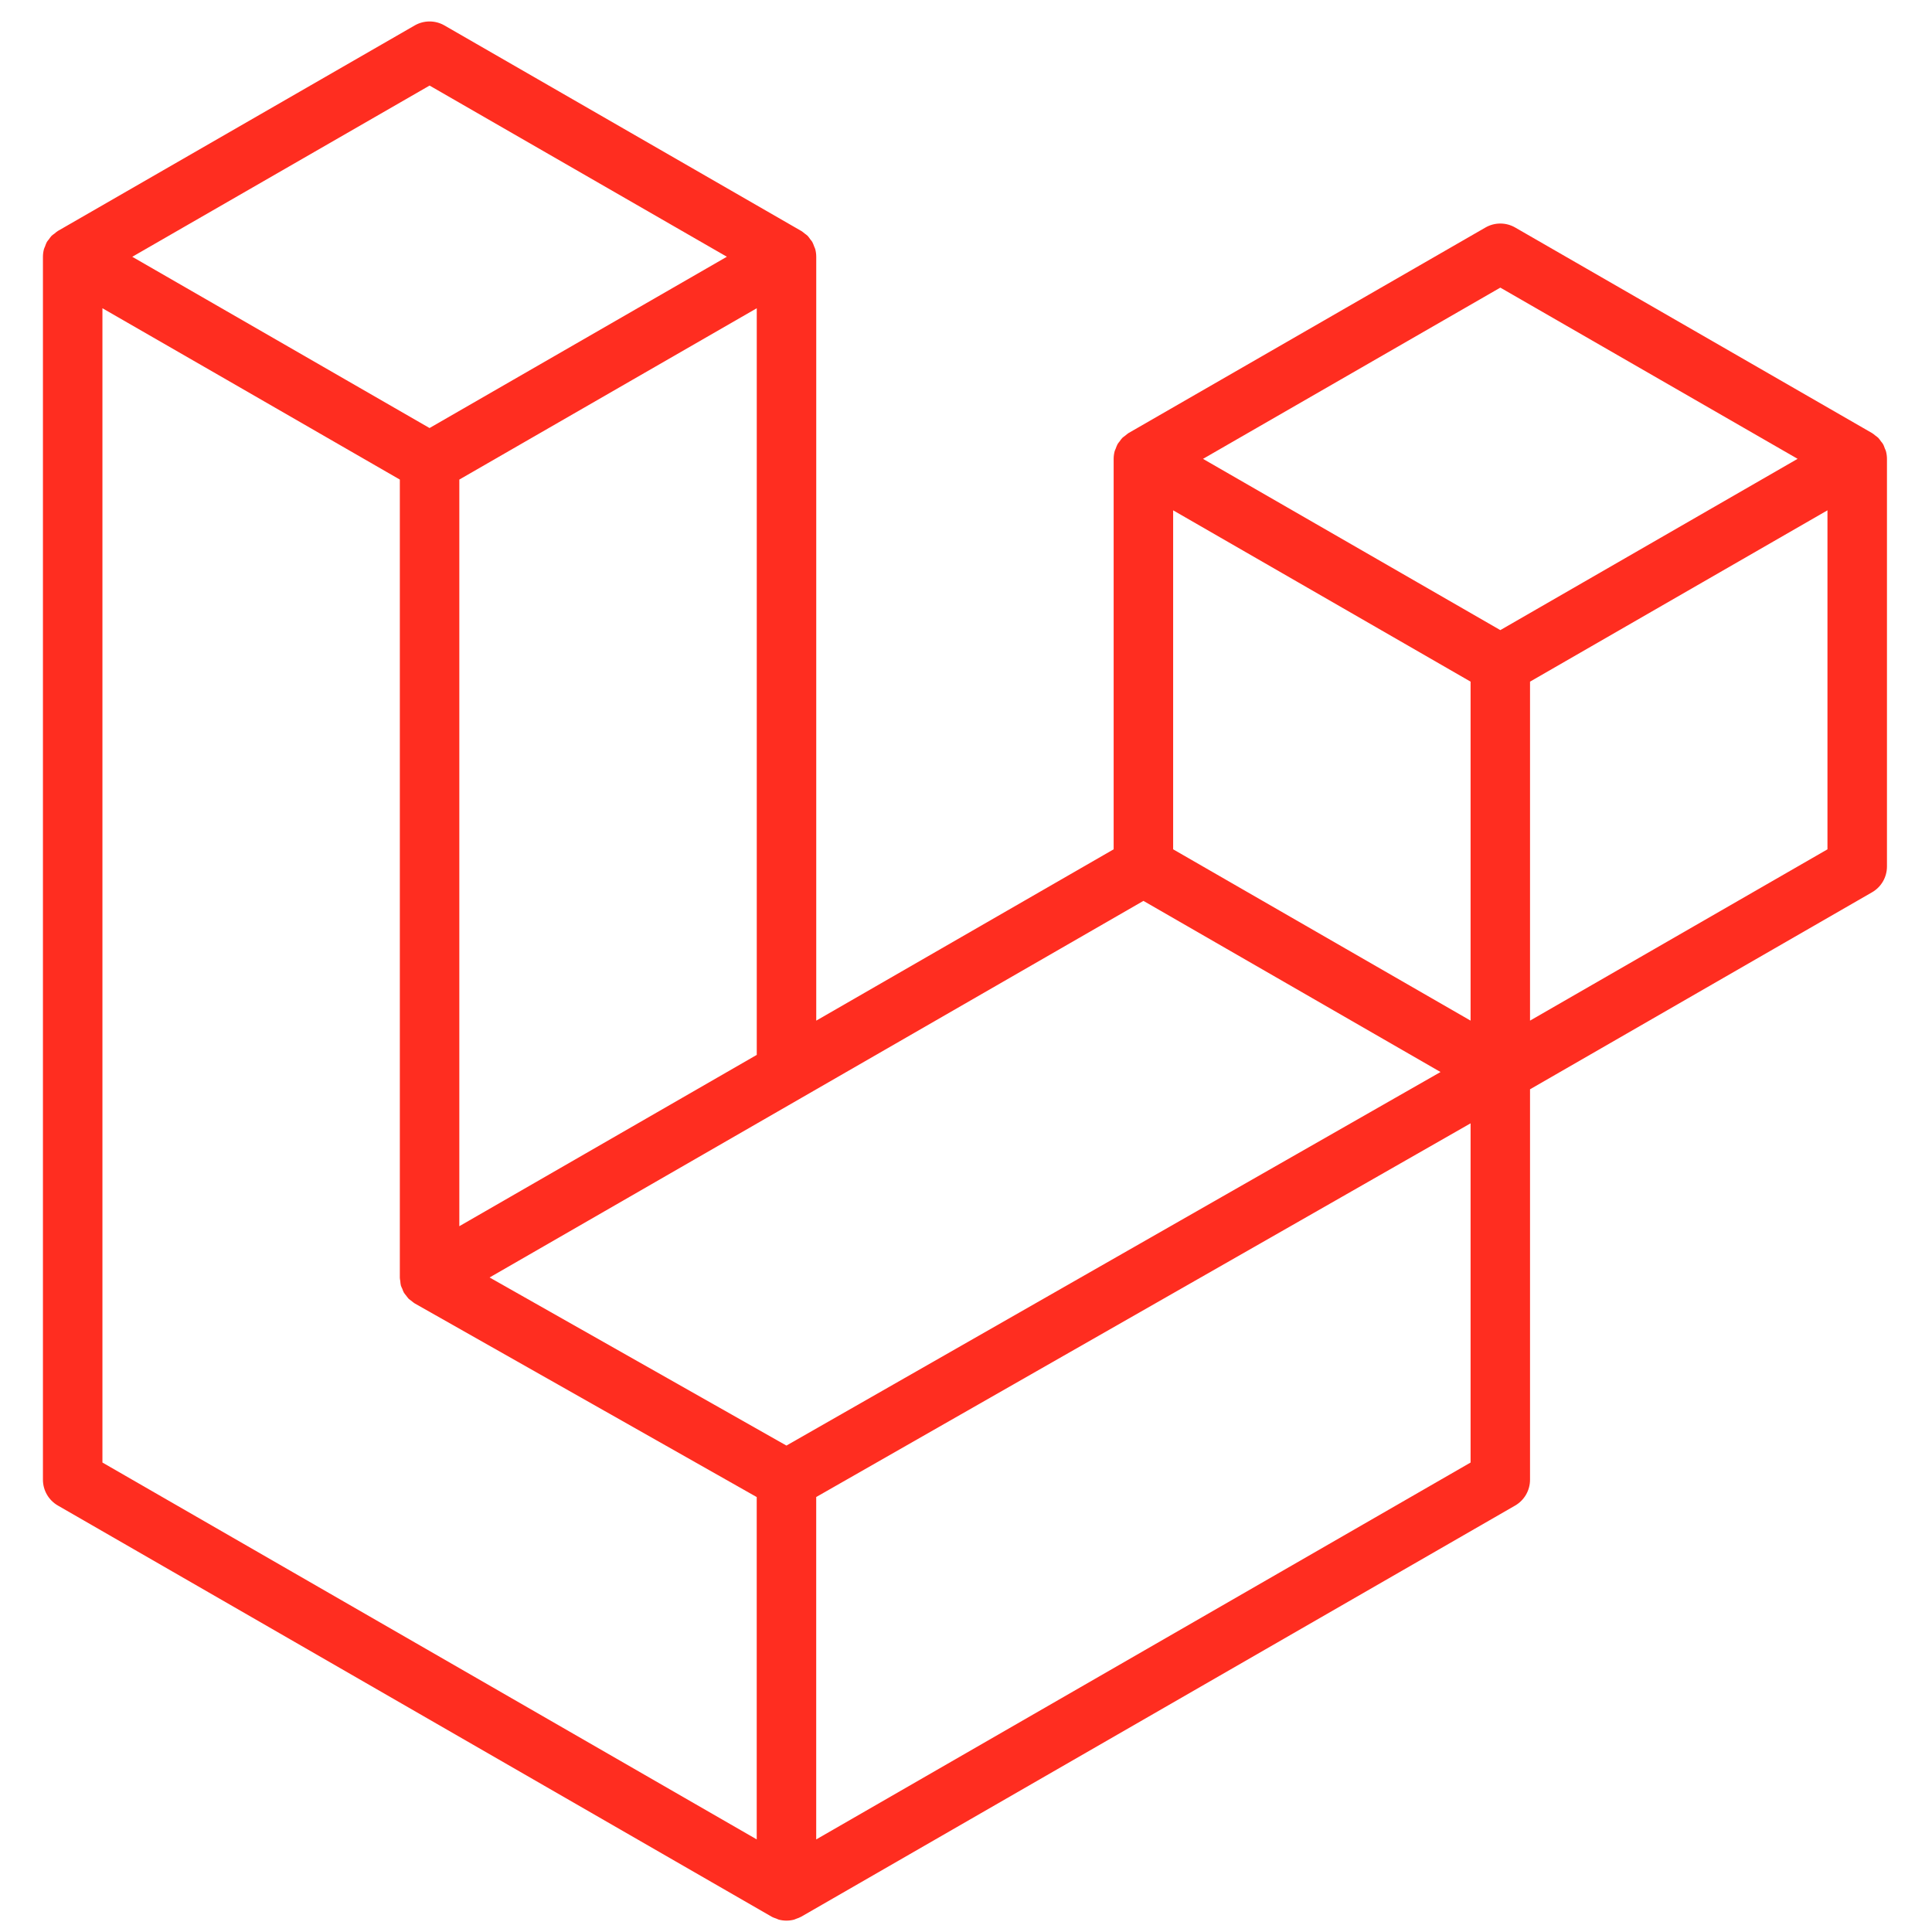
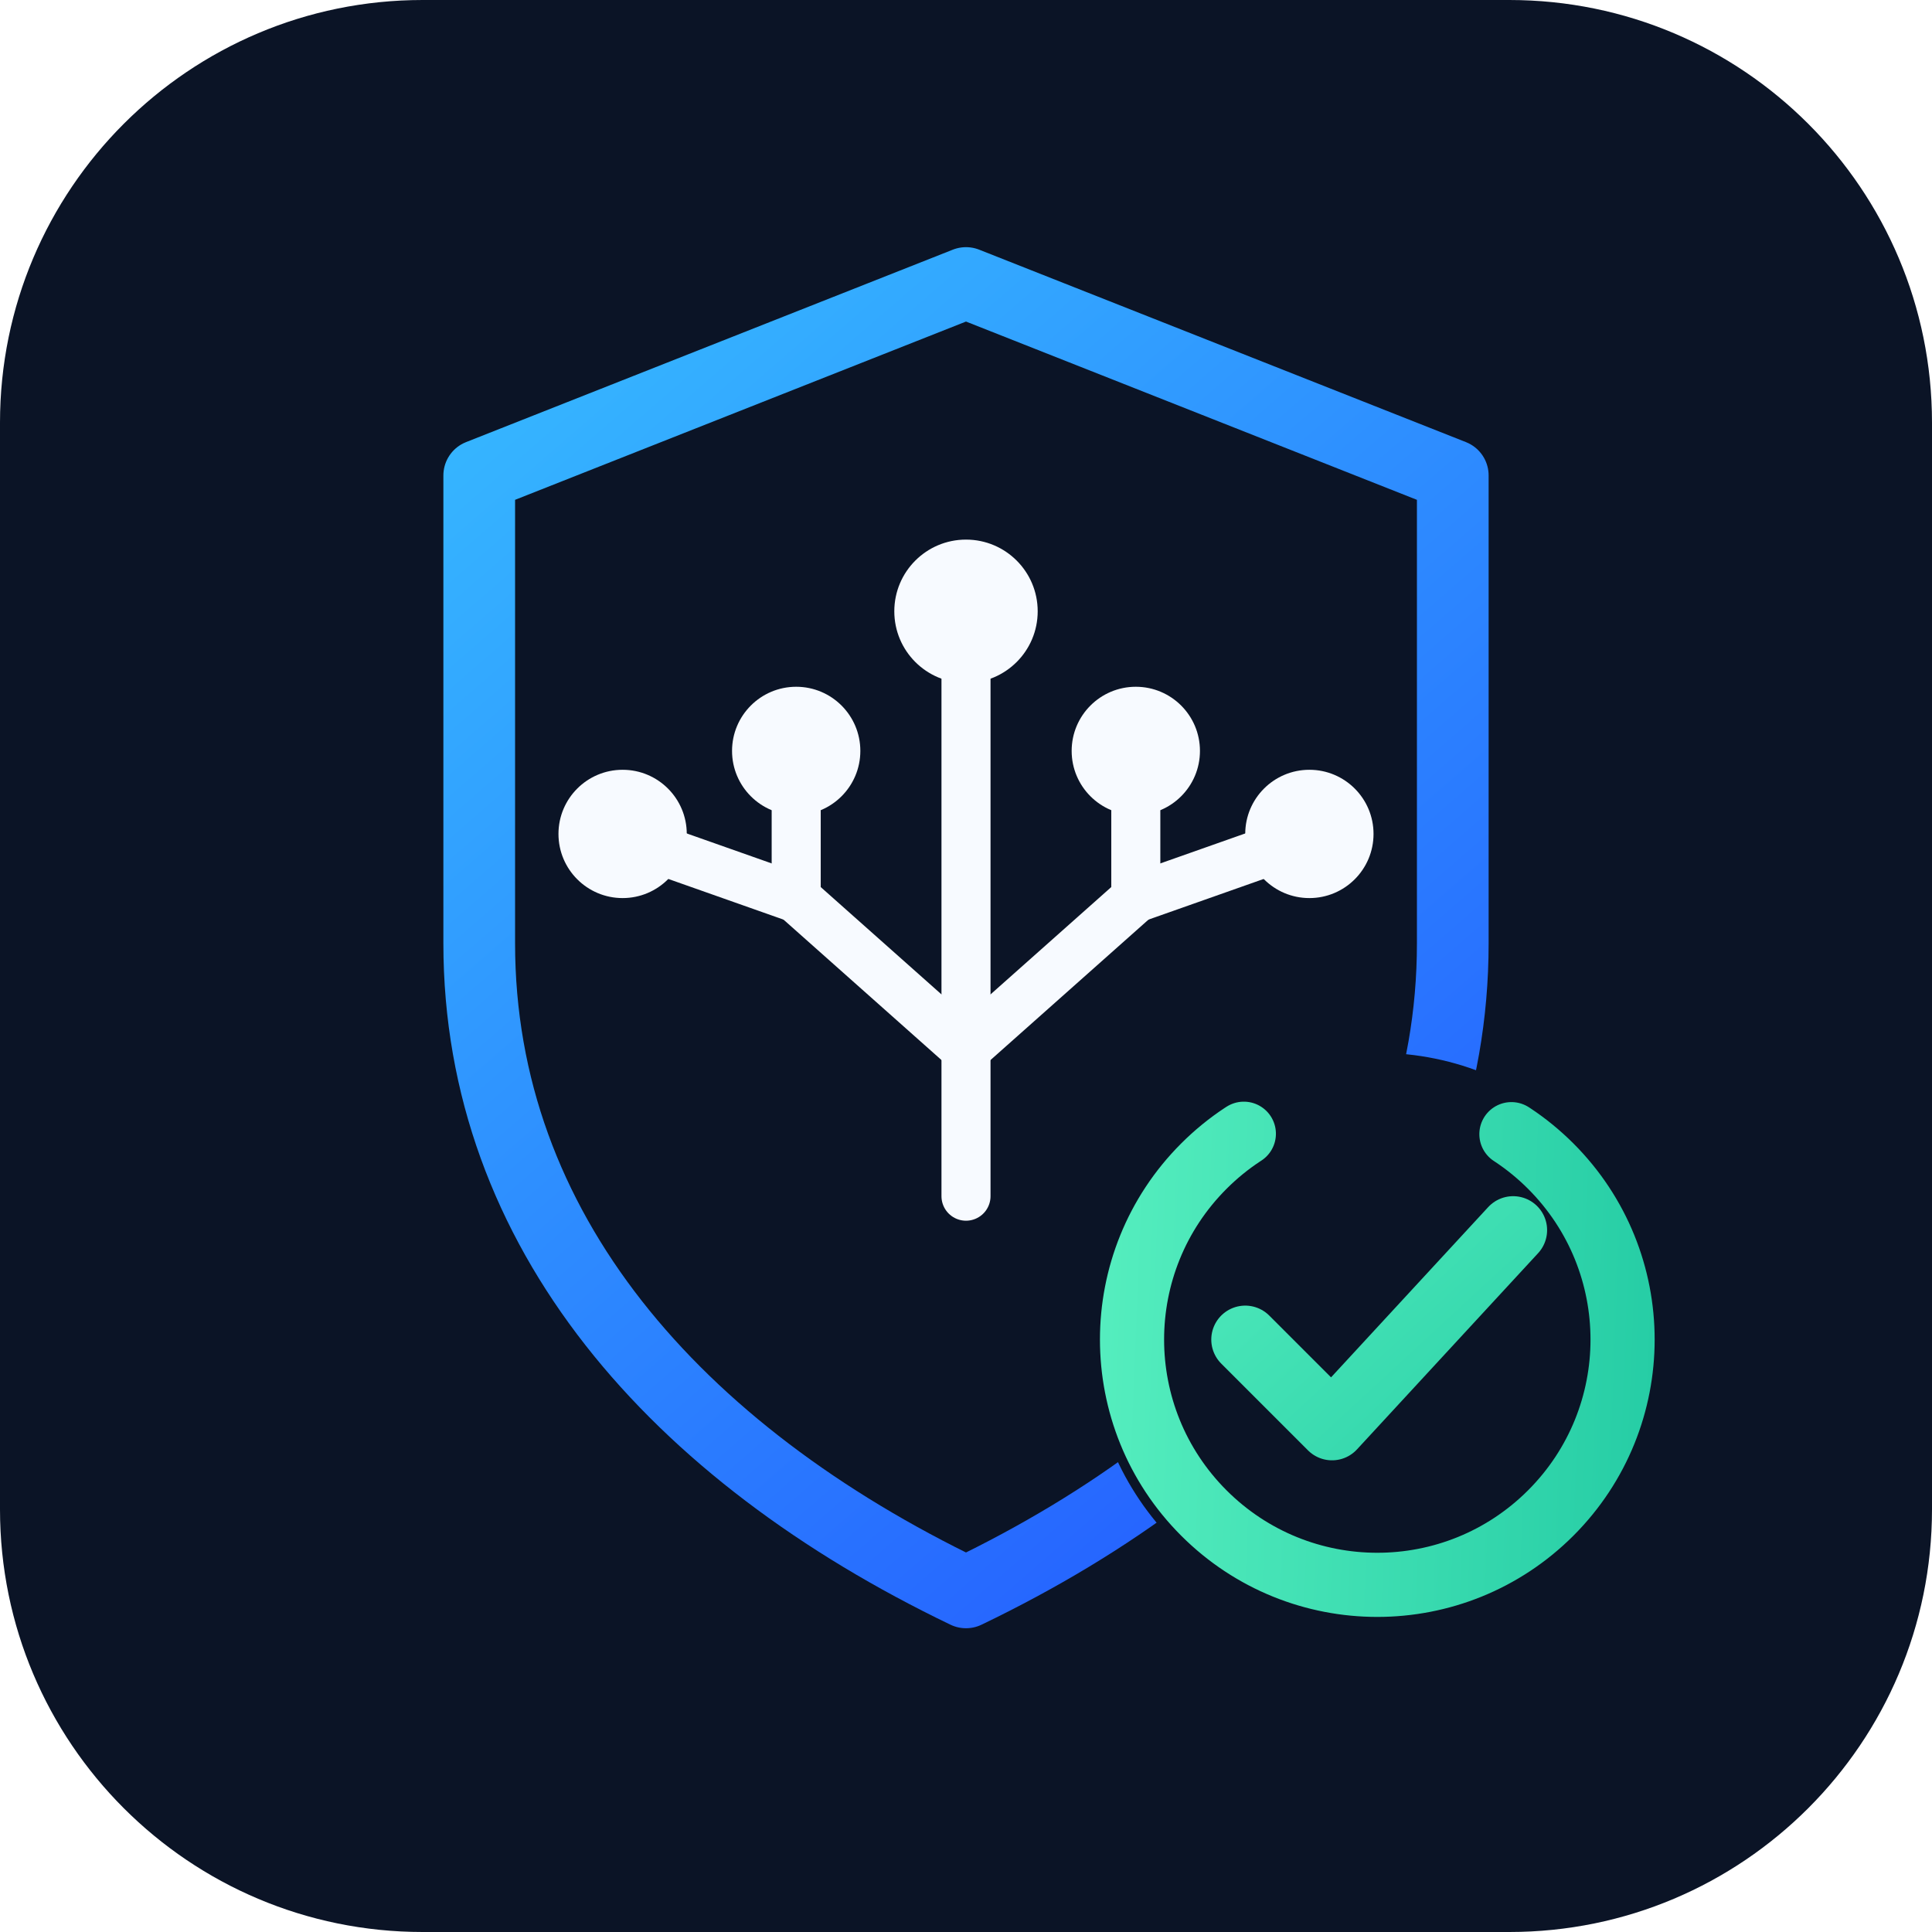
- <svg xmlns="http://www.w3.org/2000/svg" width="166" height="166" viewBox="0 0 166 166" fill="none">
-   <path fill-rule="evenodd" clip-rule="evenodd" d="M162.041 38.759C162.099 38.977 162.129 39.201 162.13 39.426V74.452C162.13 74.902 162.011 75.344 161.786 75.733C161.561 76.122 161.237 76.444 160.847 76.668L131.462 93.594V127.141C131.462 128.054 130.977 128.897 130.186 129.357L68.847 164.683C68.707 164.763 68.554 164.814 68.401 164.868C68.343 164.887 68.289 164.922 68.228 164.938C67.8 165.051 67.349 165.051 66.92 164.938C66.85 164.919 66.786 164.881 66.719 164.855C66.579 164.804 66.432 164.76 66.298 164.683L4.972 129.357C4.583 129.133 4.259 128.81 4.034 128.421C3.808 128.032 3.69 127.591 3.689 127.141L3.689 22.063C3.689 21.834 3.721 21.61 3.779 21.393C3.798 21.32 3.843 21.253 3.868 21.179C3.916 21.045 3.961 20.908 4.031 20.783C4.079 20.7 4.149 20.633 4.206 20.557C4.28 20.454 4.347 20.349 4.433 20.26C4.506 20.186 4.602 20.132 4.685 20.068C4.778 19.992 4.861 19.909 4.966 19.848L35.633 2.185C36.022 1.961 36.462 1.844 36.91 1.844C37.358 1.844 37.798 1.961 38.186 2.185L68.851 19.848H68.857C68.959 19.912 69.045 19.992 69.138 20.065C69.221 20.129 69.313 20.186 69.387 20.257C69.476 20.349 69.54 20.454 69.616 20.557C69.671 20.633 69.744 20.7 69.789 20.783C69.862 20.911 69.904 21.045 69.955 21.179C69.98 21.253 70.025 21.32 70.044 21.396C70.103 21.614 70.133 21.838 70.133 22.063V87.694L95.686 72.974V39.423C95.686 39.2 95.718 38.973 95.775 38.759C95.798 38.683 95.839 38.615 95.865 38.542C95.916 38.408 95.96 38.271 96.031 38.146C96.079 38.063 96.149 37.996 96.203 37.92C96.279 37.818 96.343 37.712 96.433 37.623C96.506 37.549 96.599 37.495 96.681 37.431C96.777 37.355 96.86 37.272 96.962 37.211L127.633 19.548C128.021 19.324 128.461 19.206 128.91 19.206C129.358 19.206 129.798 19.324 130.186 19.548L160.85 37.211C160.959 37.275 161.042 37.355 161.137 37.428C161.217 37.492 161.31 37.549 161.383 37.62C161.473 37.712 161.536 37.818 161.613 37.92C161.67 37.996 161.741 38.063 161.785 38.146C161.859 38.271 161.9 38.408 161.951 38.542C161.98 38.615 162.021 38.683 162.041 38.759ZM157.018 72.974V43.848L146.287 50.028L131.462 58.568V87.694L157.021 72.974H157.018ZM126.354 125.663V96.518L111.771 104.85L70.13 128.626V158.046L126.354 125.663ZM8.801 26.485V125.663L65.018 158.043V128.629L35.649 112L35.64 111.994L35.627 111.988C35.528 111.93 35.445 111.847 35.353 111.777C35.273 111.713 35.18 111.662 35.11 111.592L35.104 111.582C35.021 111.502 34.963 111.403 34.893 111.314C34.829 111.228 34.753 111.154 34.702 111.065L34.699 111.055C34.641 110.96 34.606 110.845 34.565 110.736C34.523 110.64 34.469 110.551 34.443 110.449C34.411 110.328 34.405 110.197 34.392 110.072C34.379 109.976 34.354 109.881 34.354 109.785V109.778V41.205L19.532 32.662L8.801 26.485ZM36.913 7.35L11.364 22.063L36.907 36.777L62.453 22.06L36.907 7.35H36.913ZM50.2 99.174L65.022 90.637V26.485L54.291 32.665L39.466 41.205V105.357L50.2 99.174ZM128.91 24.713L103.363 39.426L128.91 54.14L154.453 39.423L128.91 24.713ZM126.354 58.568L111.529 50.028L100.798 43.848V72.974L115.619 81.511L126.354 87.694V58.568ZM67.571 124.205L105.042 102.803L123.772 92.109L98.245 77.405L68.854 94.334L42.066 109.762L67.571 124.205Z" fill="#FF2D20" />
+ <svg xmlns="http://www.w3.org/2000/svg" width="512" height="512" viewBox="0 0 512 512">
+   <defs>
+     <linearGradient id="shield" x1="120" y1="100" x2="380" y2="400" gradientUnits="userSpaceOnUse">
+       <stop offset="0" stop-color="#36B8FF" />
+       <stop offset="1" stop-color="#245BFF" />
+     </linearGradient>
+     <linearGradient id="check" x1="300" y1="300" x2="420" y2="430" gradientUnits="userSpaceOnUse">
+       <stop offset="0" stop-color="#58F0C0" />
+       <stop offset="1" stop-color="#20C9A2" />
+     </linearGradient>
+   </defs>
+   <rect width="512" height="512" rx="112" fill="#0B1426" />
+   <path d="M256 75 L385 126 L385 250 C385 326 333 385 256 422 C179 385 127 326 127 250 L127 126 Z" fill="none" stroke="url(#shield)" stroke-width="19" stroke-linejoin="round" />
+   <g fill="none" stroke="#F7FAFF" stroke-width="13" stroke-linecap="round" stroke-linejoin="round">
+     <path d="M256 178 V317" />
+     <path d="M256 278 L211 238" />
+     <path d="M256 278 L301 238" />
+     <path d="M211 238 V215" />
+     <path d="M301 238 V215" />
+     <path d="M211 238 L177 226" />
+     <path d="M301 238 L335 226" />
+   </g>
+   <g fill="#F7FAFF">
+     <circle cx="256" cy="162" r="19" />
+     <circle cx="211" cy="199" r="17" />
+     <circle cx="301" cy="199" r="17" />
+     <circle cx="165" cy="221" r="17" />
+     <circle cx="347" cy="221" r="17" />
+   </g>
+   <circle cx="365" cy="355" r="76" fill="#0B1426" />
+   <circle cx="365" cy="355" r="65" fill="none" stroke="url(#check)" stroke-width="17" stroke-dasharray="340 75" stroke-dashoffset="20" stroke-linecap="round" transform="rotate(-45 365 355)" />
+   <path d="M330 355 L353 378 L401 326" fill="none" stroke="url(#check)" stroke-width="18" stroke-linecap="round" stroke-linejoin="round" />
</svg>
